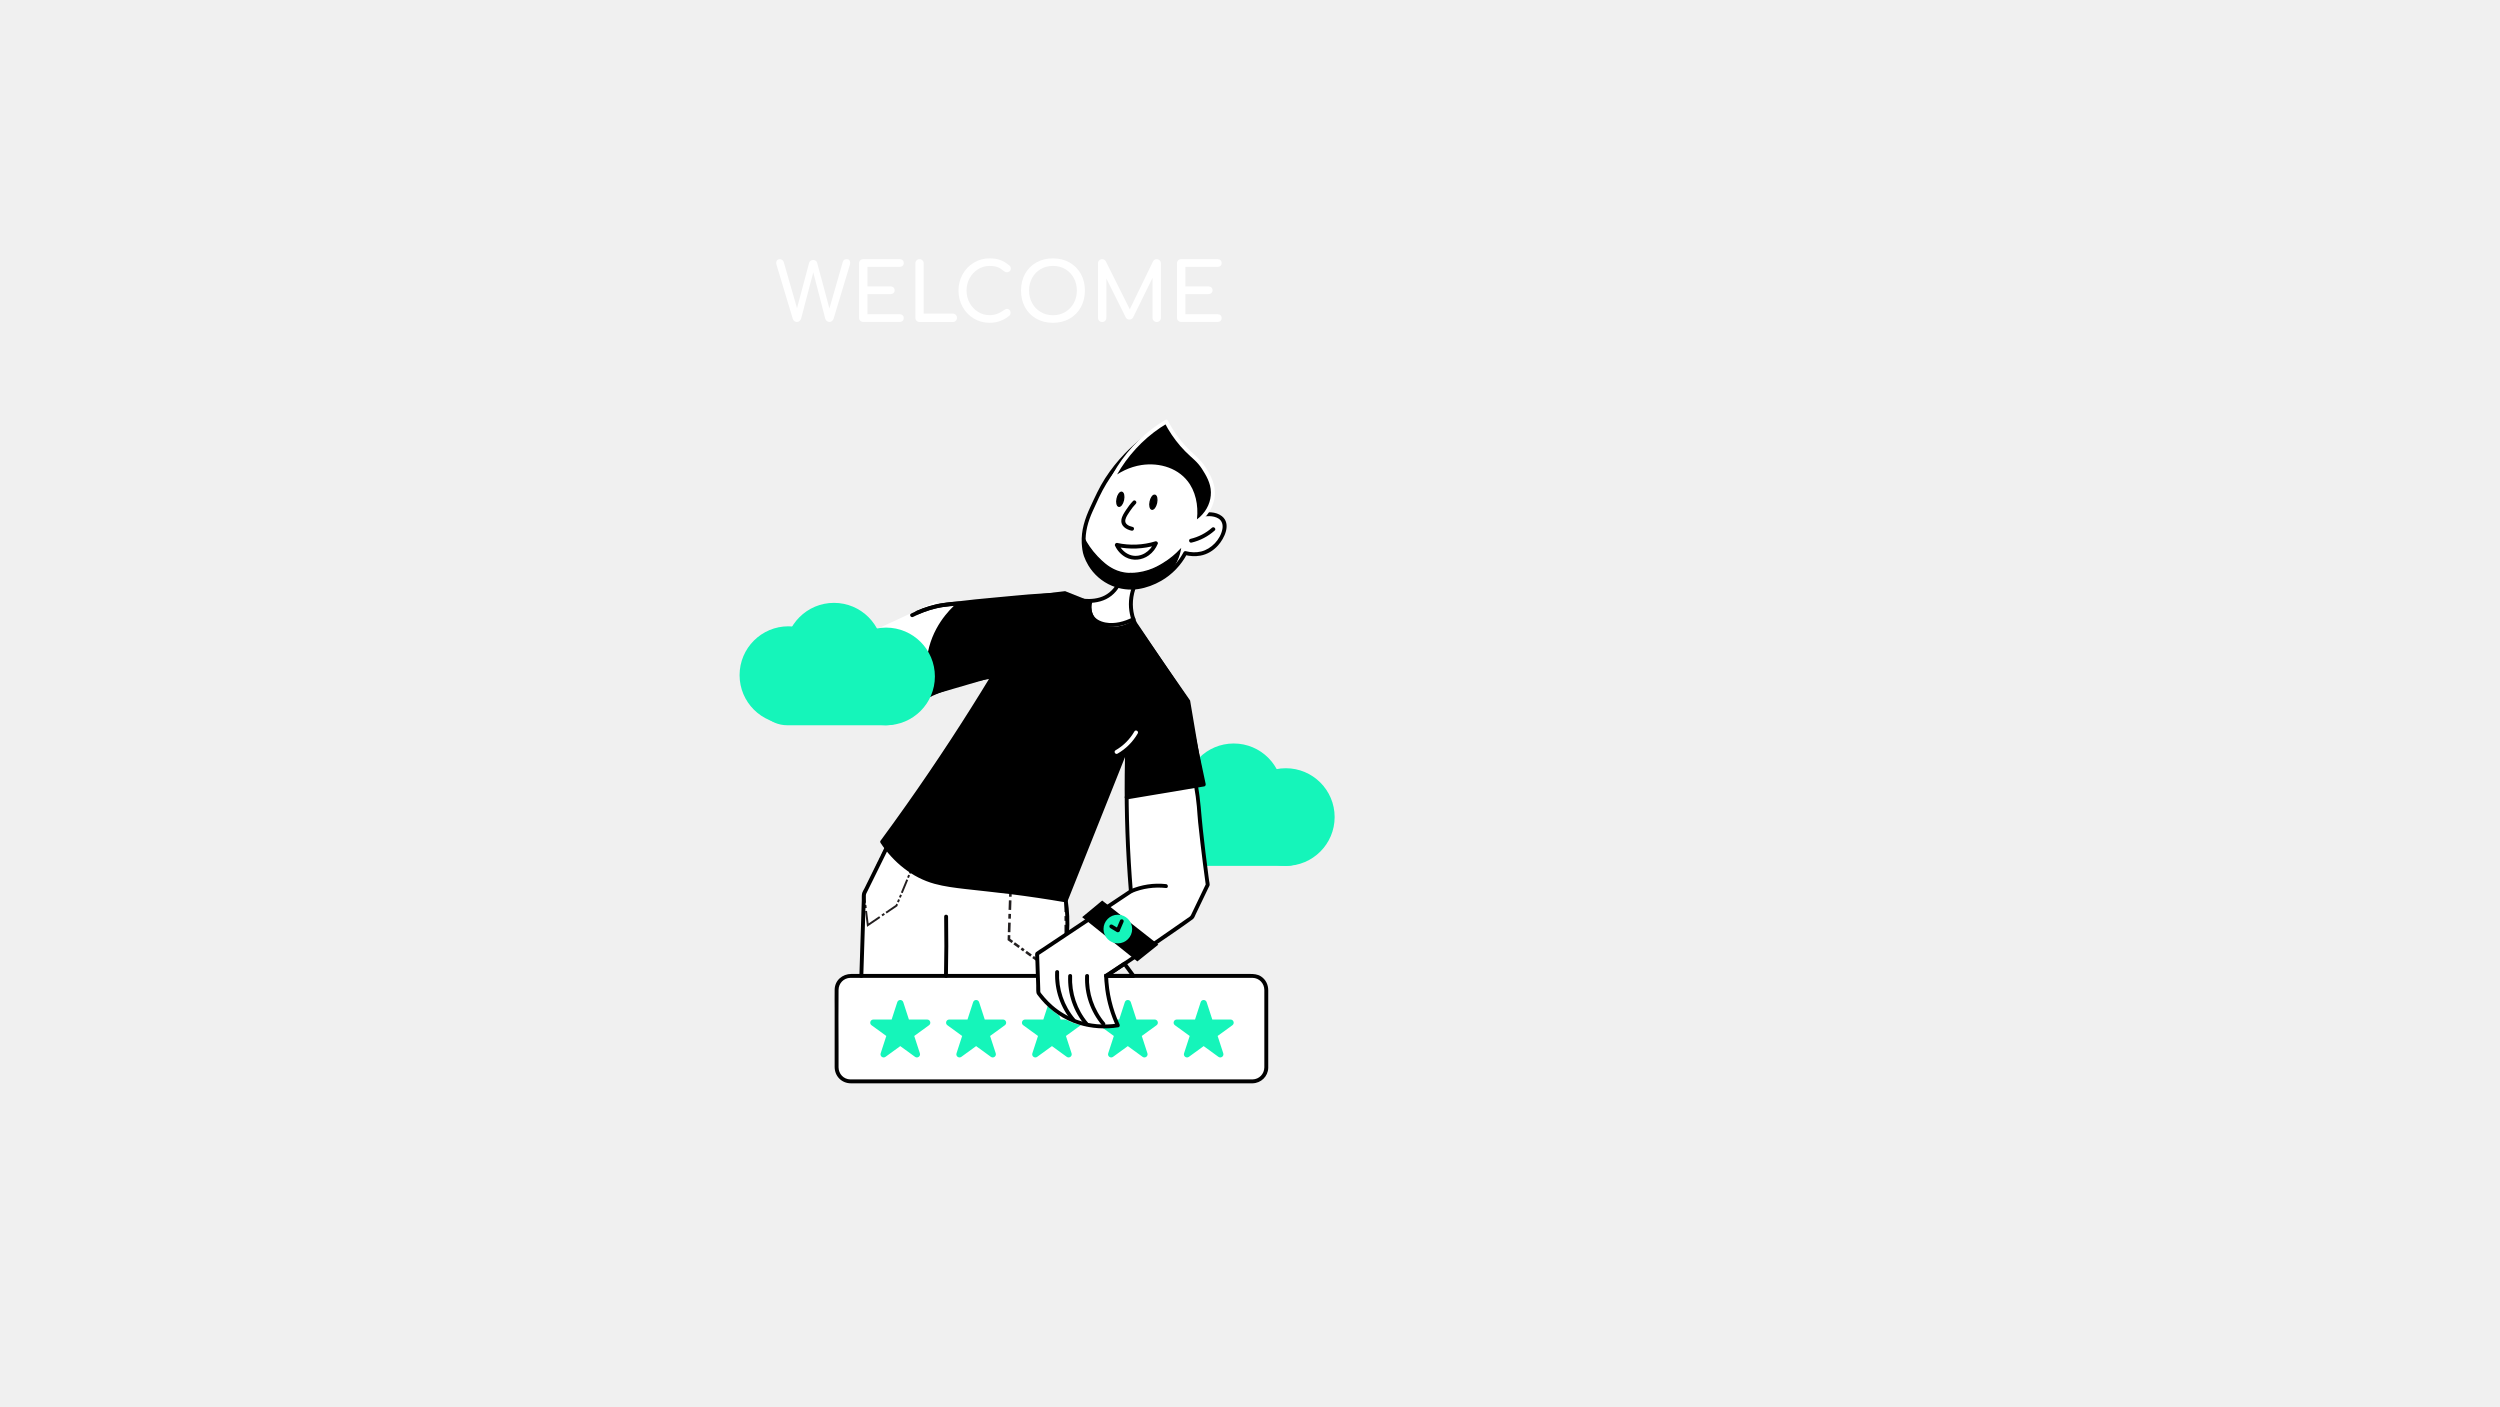
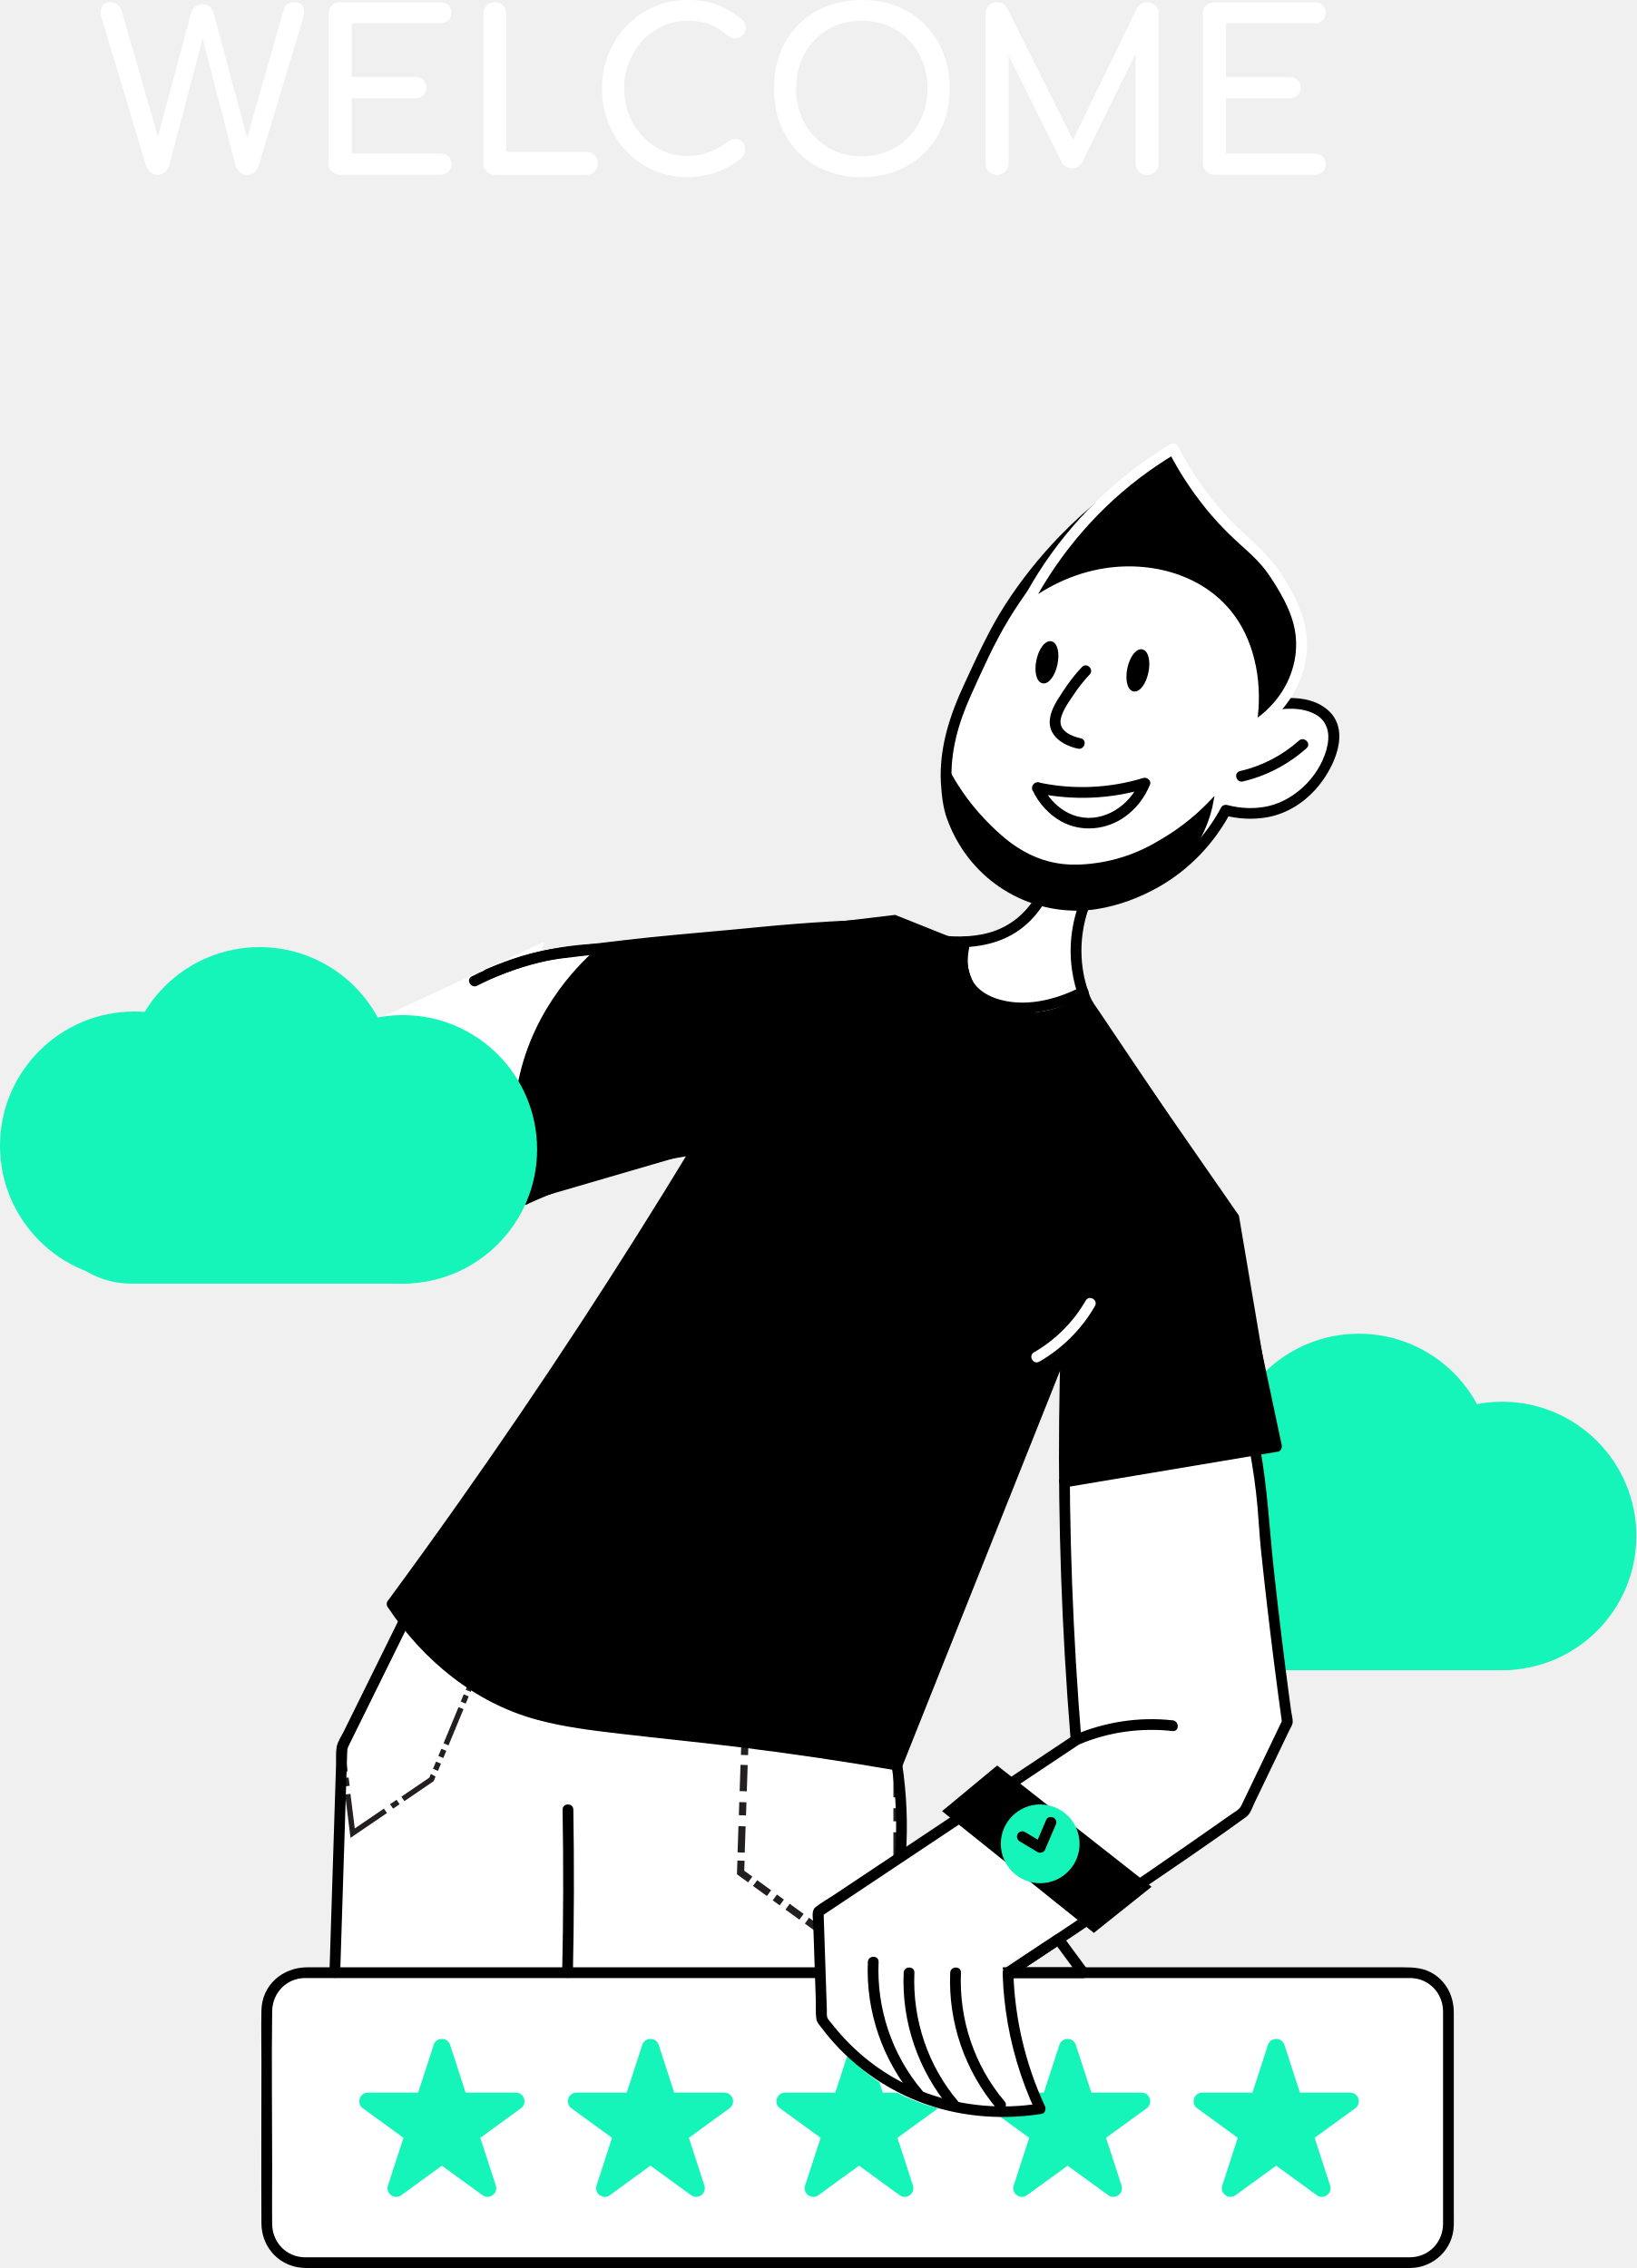
- <svg xmlns="http://www.w3.org/2000/svg" id="Layer_1" viewBox="0 0 1920 1080">
+ <svg xmlns="http://www.w3.org/2000/svg" id="Layer_1" viewBox="568 198.43 457 633.56">
  <defs>
    <style>.cls-1{stroke-width:1.06px;}.cls-1,.cls-2,.cls-3{stroke:#000;stroke-miterlimit:10;}.cls-4{fill:#fff;}.cls-5{fill:none;}.cls-6{fill:#231f20;}.cls-3{stroke-width:1.37px;}.cls-7{fill:#15f5ba;}</style>
  </defs>
  <circle class="cls-7" cx="987.5" cy="627.5" r="37.5" />
  <circle class="cls-7" cx="947.5" cy="608.5" r="37.5" />
  <circle class="cls-7" cx="912.5" cy="626.5" r="37.5" />
  <path class="cls-7" d="M887,613h125v27.37c0,13.59-11.04,24.63-24.63,24.63h-75.74c-13.59,0-24.63-11.04-24.63-24.63v-27.37h0Z" />
  <path class="cls-4" d="M681.5,648.5c45.83,13.83,91.67,27.67,137.5,41.5v27c-7,4.67-14,9.33-21,14-.33,6.33-.67,12.67-1,19h-136c.67-21,1.33-42,2-63,6.17-12.83,12.33-25.67,18.5-38.5Z" />
  <polygon class="cls-5" points="672.42 697.39 671.21 687.74 674.51 680.77 660.96 674.34 655.79 685.26 657.54 699.25 672.42 697.39" />
  <polygon class="cls-6" points="665.09 693.24 664.27 686.62 666.26 682.42 664.9 681.78 662.72 686.38 663.61 693.43 665.09 693.24" />
  <rect class="cls-6" x="663.98" y="695.08" width="1.5" height="2.35" transform="translate(-81.25 87.85) rotate(-7.13)" />
  <rect class="cls-6" x="665.67" y="678.71" width="2.35" height="1.5" transform="translate(-232.68 991.24) rotate(-64.65)" />
  <rect class="cls-5" x="661.5" y="660.2" width="21.81" height="15" transform="translate(-218.87 989.54) rotate(-64.65)" />
  <rect class="cls-6" x="666.52" y="666.95" width="11.75" height="1.5" transform="translate(-218.87 989.54) rotate(-64.65)" />
  <rect class="cls-6" x="667.46" y="674.93" width="2.35" height="1.5" transform="translate(-228.24 990.68) rotate(-64.65)" />
  <rect class="cls-6" x="675" y="659" width="2.35" height="1.5" transform="translate(-209.53 988.41) rotate(-64.65)" />
  <rect class="cls-5" x="685.38" y="653.95" width="15" height="10.67" transform="translate(-262.25 708.86) rotate(-46.55)" />
  <rect class="cls-6" x="692.13" y="656.4" width="1.5" height="5.75" transform="translate(-262.25 708.87) rotate(-46.55)" />
  <rect class="cls-6" x="688.99" y="655.74" width="1.5" height="1.15" transform="translate(-261.08 705.66) rotate(-46.55)" />
  <rect class="cls-6" x="695.25" y="661.67" width="1.5" height="1.15" transform="translate(-263.43 712.06) rotate(-46.55)" />
  <rect class="cls-5" x="684.5" y="673.14" width="20.29" height="15" transform="translate(-199.87 1062.26) rotate(-67.52)" />
  <rect class="cls-6" x="689.19" y="679.89" width="10.93" height="1.5" transform="translate(-199.87 1062.27) rotate(-67.52)" />
  <rect class="cls-6" x="696.69" y="672.3" width="2.19" height="1.5" transform="translate(-190.93 1060.45) rotate(-67.52)" />
  <rect class="cls-6" x="690.42" y="687.45" width="2.19" height="1.5" transform="translate(-208.78 1064.06) rotate(-67.52)" />
  <polygon class="cls-5" points="683.84 687.15 682.43 690.56 672.42 697.39 680.87 709.78 694.57 700.44 697.7 692.88 683.84 687.15" />
  <polygon class="cls-6" points="688.33 693.96 687.9 695.01 680.09 700.33 680.94 701.57 689.11 696 689.64 694.71 688.33 693.96" />
  <rect class="cls-6" x="688.93" y="691.05" width="2.19" height="1.5" transform="translate(-213.03 1064.9) rotate(-67.52)" />
  <rect class="cls-6" x="677.17" y="701.72" width="2.19" height="1.5" transform="translate(-277.87 504.18) rotate(-34.29)" />
  <polygon class="cls-6" points="687.7 655.38 688.73 654.29 681.26 647.22 676.82 656.59 678.18 657.24 681.74 649.74 687.7 655.38" />
  <polygon class="cls-6" points="698.06 670.47 699.45 671.05 701.41 666.31 697.65 662.75 696.62 663.85 699.63 666.69 698.06 670.47" />
  <polygon class="cls-6" points="665.87 699.53 664.38 699.72 665.89 711.83 676.07 704.9 675.22 703.66 667.08 709.2 665.87 699.53" />
  <rect class="cls-4" x="642.5" y="749.5" width="330" height="81" rx="10.57" ry="10.57" />
  <path d="M961.93,829h-307.96c-.3,0-.59,0-.89,0-5.15-.1-9.01-4.18-9.07-9.27-.07-5.4,0-10.81,0-16.21,0-14.42-.19-28.85,0-43.26.07-5.09,3.93-9.17,9.08-9.27.3,0,.59,0,.89,0h304.7c1.09,0,2.17-.02,3.26,0,5.18.1,9.04,4.22,9.07,9.33.01,1.88,0,3.75,0,5.63v48.67c0,1.7.02,3.4,0,5.1-.07,5.1-3.93,9.16-9.07,9.27-1.93.04-1.93,3.04,0,3,6.53-.14,11.88-5.26,12.07-11.85.04-1.37,0-2.75,0-4.13v-48.99c0-2.14,0-4.29,0-6.43-.01-4.3-1.85-8.24-5.49-10.65-2.74-1.81-5.71-1.95-8.81-1.95h-305.85c-6.93,0-12.72,4.91-12.85,12.08-.09,4.78,0,9.58,0,14.36,0,15.01-.07,30.02,0,45.03.03,7.05,5.35,12.49,12.44,12.53,1.82,0,3.64,0,5.46,0h303.02c1.93,0,1.93-3,0-3Z" />
  <path class="cls-4" d="M858,449c-1.08,2.11-3.45,6-8,9-7.6,5.02-15.65,3.85-17.64,3.5-.09,1.88-.43,12.85,7.64,20.5,8.38,7.94,22.4,9.04,34,2-1.55-2.39-5.98-9.89-5-20,.65-6.67,3.36-11.53,5-14-5.33-.33-10.67-.67-16-1Z" />
  <path class="cls-4" d="M832.28,417.22c-.84-14.2,5.54-24.79,8.71-32.13,14.02-32.55,39.21-50.17,51.16-57.38,8.21,8.56,17.39,19.76,25.75,33.91,4.13,7,7.49,13.74,10.23,20.01-2.18,4.7-4.36,9.4-6.54,14.1,7.2-1.66,14.4-.74,17.39,3.42,4.55,6.35-1.86,18.59-10.57,23.63-7.63,4.42-15.77,2.58-18.08,1.97-2,3.79-5.31,8.93-10.66,13.77-9.62,8.72-20.18,11.39-25.24,12.32-3.94.72-15.21,1.59-26.14-5.66-10.15-6.73-13.76-16.53-14.78-19.69-.45-1.9-1.01-4.77-1.22-8.28Z" />
  <path d="M833.78,417.22c-.47-8.61,1.84-16.75,5.36-24.53,3.28-7.25,6.49-14.53,10.63-21.34,7.73-12.71,17.9-23.83,29.58-33.01,4.32-3.39,8.86-6.5,13.56-9.34l-1.82-.23c11.54,12.07,21.44,25.65,29.32,40.37,2.32,4.33,4.45,8.75,6.42,13.25v-1.51c-2.18,4.7-4.36,9.4-6.54,14.1-.55,1.19.35,2.5,1.69,2.2,4.35-.97,9.7-1.4,13.7.99,2.92,1.75,3.71,4.98,3.11,8.17-1.49,7.99-8.45,15.29-16.3,17.21-3.86.94-7.94.76-11.77-.24-.62-.16-1.38.1-1.69.69-6.96,13.09-19.44,22.24-33.93,25.2-13.37,2.73-27.79-3.36-35.48-14.63-1.61-2.36-2.99-4.91-4.01-7.58-1.19-3.11-1.62-6.46-1.83-9.77-.12-1.92-3.12-1.93-3,0,.21,3.29.56,6.77,1.69,9.9.88,2.43,1.98,4.78,3.31,7,4.21,7.05,10.57,12.61,18.16,15.76,6.32,2.63,13.46,3.57,20.24,2.52,6.17-.95,12.25-3.23,17.64-6.33,8.39-4.82,15.26-12.03,19.8-20.56l-1.69.69c3.9,1.01,8,1.24,11.97.53,5.26-.94,9.92-3.81,13.48-7.75,4.98-5.51,10.47-16.68,3.02-22.57-4.73-3.73-11.66-3.37-17.21-2.13.56.73,1.13,1.47,1.69,2.2,1.26-2.72,2.52-5.44,3.78-8.15.58-1.25,1.16-2.5,1.74-3.75.33-.72.76-1.46,1.02-2.2.27-.77.16-1.15-.17-1.9-2.19-5.02-4.63-9.94-7.27-14.74-5.3-9.63-11.47-18.77-18.38-27.31-3.29-4.07-6.76-8-10.38-11.78-.45-.47-1.26-.57-1.82-.23-10.06,6.08-19.39,13.42-27.55,21.88-5.63,5.84-10.72,12.22-15.11,19.04-4.53,7.03-7.89,14.56-11.41,22.12-4.09,8.81-7.09,17.92-6.56,27.76.1,1.92,3.1,1.93,3,0Z" />
  <path class="cls-7" d="M693.71,769.67l4.33,13.33h14.02c2.34,0,3.32,3,1.42,4.38l-11.34,8.24,4.33,13.33c.72,2.23-1.83,4.08-3.72,2.7l-11.34-8.24-11.34,8.24c-1.9,1.38-4.45-.48-3.72-2.7l4.33-13.33-11.34-8.24c-1.9-1.38-.92-4.38,1.42-4.38h14.02s4.33-13.33,4.33-13.33c.72-2.23,3.88-2.23,4.6,0Z" />
  <path class="cls-7" d="M751.96,769.67l4.33,13.33h14.02c2.34,0,3.32,3,1.42,4.38l-11.34,8.24,4.33,13.33c.72,2.23-1.83,4.08-3.72,2.7l-11.34-8.24-11.34,8.24c-1.9,1.38-4.45-.48-3.72-2.7l4.33-13.33-11.34-8.24c-1.9-1.38-.92-4.38,1.42-4.38h14.02s4.33-13.33,4.33-13.33c.72-2.23,3.88-2.23,4.6,0Z" />
  <path class="cls-7" d="M810.21,769.67l4.33,13.33h14.02c2.34,0,3.32,3,1.42,4.38l-11.34,8.24,4.33,13.33c.72,2.23-1.83,4.08-3.72,2.7l-11.34-8.24-11.34,8.24c-1.9,1.38-4.45-.48-3.72-2.7l4.33-13.33-11.34-8.24c-1.9-1.38-.92-4.38,1.42-4.38h14.02s4.33-13.33,4.33-13.33c.72-2.23,3.88-2.23,4.6,0Z" />
  <path class="cls-7" d="M868.46,769.67l4.33,13.33h14.02c2.34,0,3.32,3,1.42,4.38l-11.34,8.24,4.33,13.33c.72,2.23-1.83,4.08-3.72,2.7l-11.34-8.24-11.34,8.24c-1.9,1.38-4.45-.48-3.72-2.7l4.33-13.33-11.34-8.24c-1.9-1.38-.92-4.38,1.42-4.38h14.02s4.33-13.33,4.33-13.33c.72-2.23,3.88-2.23,4.6,0Z" />
  <path class="cls-7" d="M926.71,769.67l4.33,13.33h14.02c2.34,0,3.32,3,1.42,4.38l-11.34,8.24,4.33,13.33c.72,2.23-1.83,4.08-3.72,2.7l-11.34-8.24-11.34,8.24c-1.9,1.38-4.45-.48-3.72-2.7l4.33-13.33-11.34-8.24c-1.9-1.38-.92-4.38,1.42-4.38h14.02s4.33-13.33,4.33-13.33c.72-2.23,3.88-2.23,4.6,0Z" />
  <rect class="cls-5" x="777.86" y="720.12" width="15" height="18.03" transform="translate(-266.11 936.15) rotate(-54.01)" />
  <rect class="cls-6" x="779.82" y="723.44" width="2" height="4.8" transform="translate(-265.31 931.11) rotate(-54.01)" />
  <rect class="cls-6" x="784.36" y="727.93" width="2" height="2.4" transform="translate(-266.1 936.16) rotate(-54.01)" />
  <rect class="cls-6" x="788.89" y="730.02" width="2" height="4.8" transform="translate(-266.89 941.18) rotate(-54.01)" />
  <rect class="cls-5" x="799.82" y="722.48" width="16.73" height="15" transform="translate(-268.96 569.35) rotate(-33.61)" />
  <rect class="cls-6" x="801.62" y="731.86" width="4.46" height="2" transform="translate(-271.28 567.44) rotate(-33.61)" />
  <rect class="cls-6" x="807.06" y="728.98" width="2.23" height="2" transform="translate(-268.96 569.36) rotate(-33.61)" />
  <rect class="cls-6" x="810.28" y="726.11" width="4.46" height="2" transform="translate(-266.64 571.25) rotate(-33.61)" />
  <rect class="cls-5" x="811" y="691.63" width="15" height="27.48" />
  <rect class="cls-6" x="817.5" y="710.26" width="2" height="7.32" />
  <rect class="cls-6" x="817.5" y="703.55" width="2" height="3.66" />
  <rect class="cls-6" x="817.5" y="693.18" width="2" height="7.32" />
  <rect class="cls-5" x="790.08" y="669.61" width="15" height="27.64" transform="translate(74.23 1444.98) rotate(-87.07)" />
  <rect class="cls-6" x="805.17" y="680.19" width="2" height="7.36" transform="translate(81.93 1453.98) rotate(-87.07)" />
  <rect class="cls-6" x="796.59" y="681.59" width="2" height="3.68" transform="translate(74.23 1444.99) rotate(-87.07)" />
  <rect class="cls-6" x="788.01" y="679.31" width="2" height="7.36" transform="translate(66.53 1436.02) rotate(-87.07)" />
  <rect class="cls-5" x="761.65" y="696.24" width="27.58" height="15" transform="translate(46.2 1455.25) rotate(-88.09)" />
  <rect class="cls-6" x="772.05" y="694.17" width="7.34" height="2" transform="translate(55.05 1447.25) rotate(-88.09)" />
  <rect class="cls-6" x="773.6" y="702.73" width="3.67" height="2" transform="translate(46.22 1455.25) rotate(-88.09)" />
  <rect class="cls-6" x="771.48" y="711.29" width="7.34" height="2" transform="translate(37.38 1463.23) rotate(-88.09)" />
  <polygon class="cls-6" points="799.95 734.28 801.06 735.94 796.85 738.74 792.78 735.78 793.96 734.16 796.91 736.3 799.95 734.28" />
  <polygon class="cls-6" points="817.52 719.78 819.52 719.78 819.52 723.67 816.28 725.82 815.17 724.14 817.52 722.59 817.52 719.78" />
  <polygon class="cls-6" points="812.52 685.18 812.62 683.18 819.51 683.53 819.51 690.41 817.51 690.41 817.51 685.43 812.52 685.18" />
  <polygon class="cls-6" points="776.92 688.72 774.92 688.66 775.17 681.27 782.52 681.64 782.42 683.65 777.1 683.37 776.92 688.72" />
  <polygon class="cls-6" points="778.11 722.66 776.93 724.27 773.81 722.01 773.94 718.17 775.95 718.23 775.85 721.01 778.11 722.66" />
  <path class="cls-4" d="M848,748c3,13.33,6,26.67,9,40-4.66.91-26.28,4.62-45-9-7.68-5.59-12.32-12.24-15-17-.33-10-.67-20-1-30l72-48c-1-25.33-2-50.67-3-76,18.33-1,36.67-2,55-3,2.33,24.67,4.67,49.33,7,74-4.33,9-8.67,18-13,27l-66,42Z" />
  <path d="M715.26,534.8c15.11-6.89,31.19-11.54,47.64-13.85-.56-.73-1.13-1.47-1.69-2.2-10.05,16.58-20.38,32.98-30.98,49.21-11.06,16.92-22.42,33.63-34.08,50.14-6.55,9.28-13.2,18.5-19.94,27.65-.3.4-.27,1.11,0,1.51,9.84,14.85,24.22,26.78,41.55,31.52,7.62,2.08,15.52,3.05,23.35,3.96,11.61,1.35,23.24,2.49,34.84,3.94,14.1,1.76,28.16,3.86,42.16,6.27.87.15,1.52-.23,1.85-1.05,12.31-30.86,24.61-61.72,36.92-92.58,3.44-8.63,6.88-17.25,10.32-25.88-.98-.13-1.96-.27-2.95-.4-.93,29.24-.57,58.51,1.11,87.71.46,7.92,1.01,15.84,1.65,23.75l.74-1.3-36,24c-6.07,4.05-12.15,8.1-18.22,12.15-2.96,1.98-5.93,3.95-8.89,5.93-1.41.94-2.81,1.88-4.22,2.81-1.53,1.02-3.25,1.95-4.67,3.11-1.23,1.01-.69,3.03-.64,4.45.06,1.75.12,3.51.18,5.26.12,3.6.24,7.19.36,10.79.06,1.67.11,3.33.17,5,.06,1.87-.11,3.94.19,5.79.15.92.84,1.63,1.39,2.37.66.86,1.33,1.71,2.03,2.55,7.63,9.1,17.82,15.94,29.16,19.48,9.77,3.05,20.23,3.65,30.32,2.05,1.04-.17,1.26-1.42.9-2.2-5.42-11.67-8.41-24.38-8.8-37.24l-.74,1.3c11.14-7.34,22.23-14.76,33.25-22.28,10.9-7.43,21.87-14.81,32.54-22.57,1.17-.85,1.64-2.54,2.25-3.81.77-1.6,1.54-3.21,2.31-4.81,1.42-2.96,2.85-5.93,4.27-8.89.73-1.52,1.46-3.04,2.19-4.57.35-.72.69-1.44,1.04-2.16.33-.68.86-1.44.9-2.2.05-.93-.28-2.04-.41-2.97-.18-1.3-.35-2.6-.53-3.89-1.6-11.98-3.06-23.99-4.36-36-1.22-11.2-1.74-22.42-3.76-33.53-.34-1.9-3.24-1.09-2.89.8.93,5.11,1.66,10.26,2.12,15.43.36,4.06.56,8.13.98,12.19,1.11,10.57,2.34,21.12,3.68,31.66.71,5.58,1.45,11.15,2.22,16.72l.15-1.16c-2.23,4.65-4.46,9.29-6.69,13.94-1.12,2.32-2.23,4.65-3.35,6.97-.5,1.04-1,2.08-1.5,3.12-.56,1.18-1.84,1.77-2.89,2.52-8.21,5.78-16.46,11.51-24.75,17.19s-16.78,11.43-25.22,17.06c-4.2,2.8-8.45,5.53-12.63,8.37-1.02.69-1.2,1.16-1.15,2.38.04,1.04.09,2.09.16,3.13.15,2.18.38,4.36.67,6.52,1.33,9.81,4.17,19.33,8.34,28.31l.9-2.2c-10.33,1.64-21.12.71-30.98-2.81-6.92-2.47-13.38-6.28-18.9-11.12-2.15-1.89-4.17-3.92-6.04-6.09-.73-.84-1.43-1.7-2.11-2.57-.31-.4-.77-.85-.98-1.31-.26-.56-.16-1.53-.18-2.29-.3-9.12-.61-18.25-.91-27.37l-.74,1.3c18.67-12.44,37.33-24.89,56-37.33,5.33-3.56,10.67-7.11,16-10.67.42-.28.79-.76.74-1.3-2.37-29.07-3.46-58.25-3.24-87.42.06-8.02.22-16.03.48-24.04.06-1.81-2.36-1.87-2.95-.4-12.31,30.86-24.61,61.72-36.92,92.58-3.44,8.63-6.88,17.25-10.32,25.88.62-.35,1.23-.7,1.85-1.05-24.12-4.16-48.37-7.07-72.68-9.74-14.62-1.6-29.71-3.1-42.64-10.68-10.02-5.87-18.38-14.24-24.78-23.88v1.51c12.03-16.34,23.78-32.9,35.22-49.66,11.19-16.4,22.1-33,32.71-49.78,5.78-9.13,11.46-18.32,17.06-27.56.75-1.24-.48-2.37-1.69-2.2-16.72,2.35-33,7.15-48.36,14.15-1.75.8-.23,3.39,1.51,2.59h0Z" />
  <path d="M836.05,461.1c-1.32,5.27-1.17,11.28,2.89,15.33,4.66,4.65,12.05,5.55,18.29,4.8,4.92-.6,9.62-2.19,14.03-4.43,1.72-.88.2-3.46-1.51-2.59-6.25,3.18-13.67,5.2-20.7,3.89-4.02-.75-8.45-2.8-10-6.82-1.16-3-.86-6.32-.1-9.38.47-1.87-2.42-2.67-2.89-.8h0Z" />
  <path d="M679.59,650.5c-3.01,6.1-6.01,12.19-9.02,18.29-1.47,2.97-2.93,5.95-4.4,8.92-.73,1.49-1.47,2.97-2.2,4.46-.66,1.33-1.73,2.86-1.96,4.33-.26,1.59-.11,3.35-.16,4.96-.06,1.74-.11,3.47-.17,5.21-.11,3.39-.22,6.78-.32,10.17-.21,6.61-.42,13.23-.63,19.84-.24,7.61-.48,15.21-.72,22.82-.06,1.93,2.94,1.93,3,0,.42-13.23.84-26.46,1.26-39.69.21-6.61.42-13.23.63-19.84.03-.83.03-1.66.08-2.48.04-.7.28-1.16.6-1.8.77-1.56,1.54-3.12,2.31-4.68,1.47-2.97,2.93-5.95,4.4-8.92,3.3-6.69,6.6-13.38,9.9-20.07.85-1.73-1.74-3.25-2.59-1.51h0Z" />
  <path d="M895.67,323.8c-6.34,3.78-14.3,9.39-22.23,17.51-10.03,10.26-16.21,20.63-19.94,28.19,17.94-15.21,42.2-14.57,55-1.83,12.74,12.69,9.13,32.42,8.76,34.25,1.27-.69,11.85-6.69,13.96-19.63,1.58-9.72-3.42-17.58-6.47-22.43-5.1-8.11-9.23-9.19-17.08-18.26-6.03-6.97-9.82-13.54-12-17.81Z" />
  <path class="cls-4" d="M894.91,322.51c-14.9,8.92-27.62,21.27-36.93,35.94-2.11,3.33-4.03,6.77-5.78,10.3-.77,1.56,1.04,2.92,2.36,1.82,10.87-9.14,26.05-13.55,39.91-9.4,6.13,1.84,11.81,5.45,15.64,10.64,3.83,5.19,5.76,11.53,6.25,17.92.2,2.66.19,5.35-.04,8.01-.13,1.52-.22,2.34-.51,3.8-.25,1.27,1.01,2.35,2.2,1.69,9.23-5.04,15.66-15.65,14.95-26.24-.47-6.93-3.77-13.17-7.55-18.85-3.63-5.46-8.8-9.3-13.33-13.93-6.08-6.22-11.14-13.42-15.12-21.15-.88-1.72-3.47-.2-2.59,1.51,3.3,6.42,7.36,12.45,12.07,17.92,2.42,2.81,5.04,5.43,7.79,7.92,2.12,1.92,4.28,3.81,6.14,6,1.95,2.27,3.54,4.85,5.04,7.43,1.66,2.85,3.06,5.84,3.88,9.05,1.74,6.87.11,14.06-3.96,19.8-2.28,3.21-5.36,6.05-8.83,7.95l2.2,1.69c1.98-10.02.72-21.54-4.79-30.26-7.89-12.48-23.26-17.07-37.32-14.91-8.95,1.38-17.26,5.48-24.16,11.28l2.36,1.82c7.36-14.89,18.06-28.06,31.28-38.16,3.31-2.53,6.78-4.86,10.35-7,1.66-.99.15-3.59-1.51-2.59Z" />
  <path d="M870.18,384.75c-2,2.09-3.73,4.38-5.31,6.8-1.52,2.32-3.27,4.84-3.65,7.65-.66,4.78,3.73,7.48,7.82,8.37,1.88.41,2.69-2.48.8-2.89-2.86-.63-6.48-2.23-5.51-5.78.63-2.3,2.16-4.37,3.46-6.33s2.83-3.94,4.52-5.7c1.34-1.39-.78-3.52-2.12-2.12h0Z" />
  <path class="cls-4" d="M857.7,418.47c4.05.88,9.63,1.65,16.23,1.25,5.56-.34,10.24-1.41,13.81-2.51-3.11,7.69-10.71,12.14-17.91,11-8.17-1.29-11.85-9.12-12.13-9.74Z" />
  <path d="M857.3,419.92c10.21,2.19,20.84,1.78,30.84-1.26l-1.85-1.85c-2.73,6.56-9.89,11.46-17.12,9.75-4.51-1.07-8.28-4.67-10.18-8.85-.8-1.76-3.38-.23-2.59,1.51,1.62,3.57,4.61,6.82,8.04,8.7,5.64,3.09,12.62,2.35,17.78-1.37,3.17-2.28,5.46-5.35,6.96-8.95.45-1.08-.85-2.15-1.85-1.85-9.48,2.89-19.55,3.34-29.24,1.26-1.88-.4-2.69,2.49-.8,2.89Z" />
  <path d="M915.09,416.73c6.62-1.55,12.73-4.77,17.8-9.29,1.44-1.29-.68-3.4-2.12-2.12-4.69,4.19-10.36,7.09-16.47,8.52-1.88.44-1.08,3.33.8,2.89h0Z" />
  <path class="cls-4" d="M858.26,578.8c6.44-3.7,11.83-9.09,15.54-15.54.96-1.68-1.63-3.19-2.59-1.51-3.46,6.01-8.45,11-14.46,14.46-1.67.96-.16,3.56,1.51,2.59h0Z" />
  <path d="M817.05,691.9c1.22,8.14,1.51,16.4.95,24.6-.13,1.93,2.87,1.92,3,0,.58-8.49.21-16.99-1.05-25.4-.29-1.9-3.18-1.09-2.89.8h0Z" />
  <path d="M725.12,703.94c.25,15.19.22,30.38-.12,45.56-.04,1.93,2.96,1.93,3,0,.33-15.19.37-30.38.12-45.56-.03-1.93-3.03-1.93-3,0h0Z" />
  <path d="M850.69,750.51c4.56-3.02,9.11-6.04,13.67-9.07-.68-.18-1.37-.36-2.05-.54,2.3,3.12,4.6,6.24,6.89,9.36.43-.75.86-1.5,1.3-2.26h-21c.25.93.5,1.86.76,2.8.15-.1.29-.19.44-.29,1.6-1.06.1-3.66-1.51-2.59-.15.1-.29.19-.44.29-1.21.8-.79,2.8.76,2.8h21c1.05,0,1.99-1.31,1.3-2.26-2.3-3.12-4.6-6.24-6.89-9.36-.46-.62-1.32-1.02-2.05-.54-4.56,3.02-9.11,6.04-13.67,9.07-1.6,1.06-.1,3.66,1.51,2.59h0Z" />
  <path d="M848.56,785.44c-8.45-9.98-12.76-22.9-12.19-35.94.08-1.93-2.92-1.93-3,0-.6,13.86,4.12,27.49,13.07,38.06,1.25,1.48,3.36-.66,2.12-2.12h0Z" />
  <path d="M835.56,785.44c-8.45-9.98-12.76-22.9-12.19-35.94.08-1.93-2.92-1.93-3,0-.6,13.86,4.12,27.49,13.07,38.06,1.25,1.48,3.36-.66,2.12-2.12h0Z" />
  <path d="M825.56,782.44c-8.45-9.98-12.76-22.9-12.19-35.94.08-1.93-2.92-1.93-3,0-.6,13.86,4.12,27.49,13.07,38.06,1.25,1.48,3.36-.66,2.12-2.12h0Z" />
  <path d="M895.5,679c-9.47-1.05-19.01.46-27.76,4.2-1.77.76-.24,3.34,1.51,2.59,8.25-3.53,17.33-4.78,26.24-3.8,1.92.21,1.9-2.79,0-3h0Z" />
  <path d="M734.44,463.44c-10.05,12.71-17.55,27.34-21.62,43.05-1.28,4.94-2.2,9.95-2.82,15.01-.24,1.91,2.77,1.89,3,0,2.09-16.87,8.11-33.1,17.38-47.33,1.93-2.96,3.99-5.84,6.18-8.61,1.18-1.5-.92-3.64-2.12-2.12h0Z" />
  <path d="M865.66,613.9c6.68-1.12,13.37-2.25,20.05-3.37,10.64-1.79,21.28-3.57,31.92-5.36,2.42-.41,4.85-.81,7.27-1.22.83-.14,1.2-1.12,1.05-1.85-3.63-17.11-7.26-34.22-10.89-51.33-1.04-4.89-2.07-9.78-3.11-14.67-.4-1.89-3.29-1.09-2.89.8,3.63,17.11,7.26,34.22,10.89,51.33,1.04,4.89,2.07,9.78,3.11,14.67.35-.62.7-1.23,1.05-1.85-6.68,1.12-13.37,2.25-20.05,3.37-10.64,1.79-21.28,3.57-31.92,5.36-2.42.41-4.85.81-7.27,1.22-1.9.32-1.09,3.21.8,2.89h0Z" />
  <ellipse class="cls-2" cx="885.82" cy="385.73" rx="5.5" ry="2.5" transform="translate(324.72 1172.26) rotate(-78.03)" />
  <ellipse class="cls-2" cx="860.43" cy="383.47" rx="5.5" ry="2.5" transform="translate(306.8 1145.63) rotate(-78.03)" />
  <path class="cls-1" d="M856.51,448.65c-2.92-.81-10.84-3.42-17.01-11.15-8.08-10.1-7.24-21.53-7-24,2.09,3.97,5.26,8.98,10,14,4.67,4.94,8.08,7.27,8.99,7.85,1.84,1.18,4.75,3,9.01,4.15,3.23.87,6.04,1.03,8,1,5.98,5.44,6.57,7.84,6,9-1.3,2.65-9.89,1.19-17.99-.85Z" />
  <path class="cls-1" d="M873.64,449.64c3.03.02,11.36-.32,19.41-6.07,10.53-7.51,12.85-18.72,13.3-21.17-3.1,3.25-7.51,7.2-13.45,10.73-2.49,1.48-5.89,3.5-10.79,5.09-5.48,1.78-10.29,2.22-13.61,2.28,1,1.54,2.01,3.2,3,5,.79,1.42,1.5,2.8,2.14,4.14Z" />
  <path class="cls-3" d="M873.5,737.5c-13.77-11.05-27.54-22.09-41.32-33.14,4.77-3.95,9.54-7.91,14.32-11.86l42,33-15,12Z" />
  <circle class="cls-7" cx="858.5" cy="713.5" r="11" />
  <path class="cls-4" d="M858.5,714.5c-1.67-1-3.33-2-5-3" />
  <path d="M859.26,713.2c-1.67-1-3.33-2-5-3-.67-.4-1.68-.17-2.05.54s-.18,1.62.54,2.05c1.67,1,3.33,2,5,3,.67.4,1.68.17,2.05-.54s.18-1.62-.54-2.05h0Z" />
  <path class="cls-4" d="M858.71,714.02c.93-2.17,1.86-4.35,2.79-6.52" />
  <path d="M860.01,714.78c.93-2.17,1.86-4.35,2.79-6.52.17-.39.27-.73.15-1.16-.1-.35-.36-.73-.69-.9-.64-.34-1.72-.23-2.05.54-.93,2.17-1.86,4.35-2.79,6.52-.17.39-.27.73-.15,1.16.1.35.36.73.69.9.64.34,1.72.23,2.05-.54h0Z" />
  <path class="cls-4" d="M652.29,199.78c.41.49.62,1.15.62,1.98,0,.62-.08,1.2-.25,1.73l-12.42,41.21c-.29.78-.71,1.41-1.27,1.88-.56.47-1.2.71-1.95.71s-1.4-.24-1.98-.71c-.58-.47-.99-1.08-1.24-1.82l-9.21-35.59-9.33,35.52c-.29.78-.71,1.41-1.27,1.88-.56.47-1.21.71-1.95.71s-1.4-.23-1.98-.68c-.58-.45-.99-1.07-1.24-1.85l-12.42-41.27c-.17-.54-.25-1.09-.25-1.67,0-.86.24-1.54.71-2.04.47-.49,1.12-.74,1.95-.74.74,0,1.39.21,1.95.62.56.41.96,1.01,1.21,1.79l10.13,35.21,9.33-34.84c.16-.62.54-1.13,1.11-1.54s1.24-.62,1.98-.62c.7,0,1.34.19,1.92.56.58.37.95.89,1.11,1.54l9.45,35.15,10.26-35.77c.21-.74.57-1.28,1.08-1.61.51-.33,1.2-.49,2.07-.49s1.44.25,1.85.74Z" />
  <path class="cls-4" d="M660.7,246.37c-.62-.62-.93-1.38-.93-2.29v-41.83c0-.95.31-1.72.93-2.32.62-.6,1.38-.9,2.29-.9h27.93c.95,0,1.71.28,2.29.83.58.56.87,1.29.87,2.19s-.29,1.57-.87,2.1-1.34.8-2.29.8h-24.71v15.01h17.73c.9,0,1.66.28,2.25.83s.9,1.27.9,2.13-.3,1.58-.9,2.13c-.6.56-1.35.83-2.25.83h-17.73v15.45h24.71c.95,0,1.71.27,2.29.8.58.54.87,1.24.87,2.1s-.29,1.64-.87,2.19-1.34.83-2.29.83h-27.93c-.91,0-1.67-.31-2.29-.93Z" />
  <path class="cls-4" d="M703.91,246.37c-.6-.62-.9-1.38-.9-2.29v-41.83c0-.91.31-1.67.93-2.29.62-.62,1.36-.93,2.22-.93s1.67.31,2.29.93.93,1.38.93,2.29v38.61h22.37c.91,0,1.67.31,2.29.93.62.62.93,1.38.93,2.29s-.31,1.67-.93,2.29-1.38.93-2.29.93h-25.58c-.91,0-1.66-.31-2.25-.93Z" />
  <path class="cls-4" d="M747.9,244.64c-3.64-2.18-6.52-5.17-8.62-8.96-2.1-3.79-3.15-7.97-3.15-12.54s1.05-8.68,3.15-12.45c2.1-3.77,4.97-6.75,8.62-8.96,3.65-2.2,7.67-3.3,12.08-3.3,3.13,0,5.84.41,8.12,1.24,2.29.82,4.6,2.18,6.95,4.08.5.37.82.75.99,1.14.16.39.25.85.25,1.39,0,.82-.3,1.5-.9,2.04-.6.54-1.29.8-2.07.8s-1.5-.27-2.16-.8c-1.69-1.44-3.34-2.48-4.94-3.12-1.61-.64-3.69-.96-6.24-.96-3.21,0-6.17.85-8.87,2.53-2.7,1.69-4.84,3.99-6.43,6.89-1.59,2.9-2.38,6.07-2.38,9.48s.79,6.63,2.38,9.51c1.59,2.88,3.73,5.17,6.43,6.86,2.7,1.69,5.65,2.53,8.87,2.53,3.96,0,7.74-1.36,11.37-4.08.7-.49,1.38-.74,2.04-.74.78,0,1.43.28,1.95.83.51.56.77,1.29.77,2.19s-.33,1.63-.99,2.29c-4.45,3.58-9.49,5.38-15.14,5.38-4.41,0-8.43-1.09-12.08-3.27Z" />
  <path class="cls-4" d="M795.91,244.76c-3.73-2.1-6.62-5.04-8.68-8.8-2.06-3.77-3.09-8.04-3.09-12.82s1.03-9.04,3.09-12.79c2.06-3.75,4.95-6.67,8.68-8.77,3.73-2.1,7.98-3.15,12.76-3.15s8.97,1.05,12.7,3.15c3.73,2.1,6.63,5.03,8.71,8.77,2.08,3.75,3.12,8.01,3.12,12.79s-1.04,9.05-3.12,12.82c-2.08,3.77-4.97,6.7-8.68,8.8s-7.95,3.15-12.73,3.15-9.03-1.05-12.76-3.15ZM818.12,239.6c2.8-1.67,4.98-3.94,6.55-6.83,1.56-2.88,2.35-6.09,2.35-9.64s-.78-6.75-2.35-9.64c-1.57-2.88-3.74-5.15-6.52-6.8-2.78-1.65-5.94-2.47-9.48-2.47s-6.7.82-9.48,2.47c-2.78,1.65-4.95,3.91-6.52,6.8-1.57,2.88-2.35,6.1-2.35,9.64s.78,6.75,2.35,9.64c1.57,2.88,3.75,5.16,6.55,6.83,2.8,1.67,5.95,2.5,9.45,2.5s6.65-.83,9.45-2.5Z" />
  <path class="cls-4" d="M890.65,199.97c.62.62.93,1.38.93,2.29v41.83c0,.91-.32,1.67-.96,2.29s-1.39.93-2.25.93-1.67-.31-2.29-.93c-.62-.62-.93-1.38-.93-2.29v-30.71l-14.95,30.46c-.7,1.07-1.63,1.61-2.78,1.61-1.36,0-2.35-.64-2.96-1.92l-14.77-29.59v30.15c0,.91-.31,1.67-.93,2.29-.62.62-1.38.93-2.29.93s-1.67-.31-2.29-.93-.93-1.38-.93-2.29v-41.83c0-.91.31-1.67.93-2.29.62-.62,1.38-.93,2.29-.93,1.24,0,2.18.58,2.84,1.73l18.35,36.76,17.85-36.76c.66-1.15,1.61-1.73,2.84-1.73.91,0,1.67.31,2.29.93Z" />
  <path class="cls-4" d="M904.86,246.37c-.62-.62-.93-1.38-.93-2.29v-41.83c0-.95.31-1.72.93-2.32.62-.6,1.38-.9,2.29-.9h27.93c.95,0,1.71.28,2.29.83.58.56.87,1.29.87,2.19s-.29,1.57-.87,2.1c-.58.54-1.34.8-2.29.8h-24.71v15.01h17.73c.91,0,1.66.28,2.25.83.6.56.9,1.27.9,2.13s-.3,1.58-.9,2.13c-.6.56-1.35.83-2.25.83h-17.73v15.45h24.71c.95,0,1.71.27,2.29.8.58.54.87,1.24.87,2.1s-.29,1.64-.87,2.19c-.58.56-1.34.83-2.29.83h-27.93c-.91,0-1.67-.31-2.29-.93Z" />
  <path class="cls-4" d="M734,464c-4.59,7.15-9.59,16.17-14,27-4.56,11.2-7.3,21.47-9,30-14.33-3.67-28.67-7.33-43-11-2.33-5.33-4.67-10.67-7-16,.97-2.13,1.95-4.27,2.91-6.41l56.01-26.07c-.31,1.16-.61,2.32-.92,3.48,5-.33,10-.67,15-1Z" />
  <path d="M916.95,560.1c-.82-4.2-1.66-8.4-2.54-12.6-.42-2.03-.86-4.06-1.29-6.08-.22-1-.44-2.01-.66-3.01-.21-.95-.31-2.03-.8-2.87-1.12-1.93-2.52-3.74-3.76-5.59s-2.41-3.59-3.62-5.39c-2.46-3.66-4.92-7.32-7.38-10.98-4.88-7.25-9.75-14.5-14.62-21.75-2.41-3.59-4.83-7.18-7.24-10.77-.97-1.44-2.06-2.81-2.68-4.44-.48-1.26-.89-2.56-1.23-3.87-1.92-7.42-1.34-15.44,1.68-22.5.4-.94.1-1.84-.9-2.2-3.67-1.33-7.33-2.67-11-4-.81-.29-1.58.34-1.85,1.05-1.96,5.21-5.71,9.67-10.67,12.24-4.85,2.52-10.66,2.99-16.04,2.55-5.09-.42-9.52-2.22-13.95-4.61-1-.54-2.42-.23-3.52-.19-1.49.06-2.99.13-4.48.2-3.48.16-6.97.35-10.45.55-6.7.4-13.38.92-20.05,1.58-10.27,1.03-20.57,1.83-30.84,2.9-8.16.85-16.31,1.92-24.46,2.87-7.27.84-14.16,3.13-20.86,6.01-1.77.76-.24,3.35,1.51,2.59,6.08-2.61,12.46-4.77,19.05-5.56,7.26-.88,14.54-1.74,21.8-2.58,10.98-1.27,22.02-2.04,33.02-3.14,6.45-.65,12.89-1.18,19.36-1.57,3.57-.22,7.15-.41,10.73-.58,1.49-.07,2.98-.14,4.48-.2.56-.02,1.11-.05,1.67-.07.32-.01.63-.03.95-.04.27-.01,1.32.15.57-.17.74.31,1.44.84,2.16,1.21,1.07.55,2.17,1.04,3.29,1.48,2.81,1.12,5.74,1.83,8.74,2.19,6.15.73,12.86.14,18.45-2.64,5.86-2.91,10.14-8.17,12.42-14.23-.62.35-1.23.7-1.85,1.05,3.67,1.33,7.33,2.67,11,4l-.9-2.2c-2.77,6.46-3.8,13.5-2.83,20.48.42,3.02,1.18,5.98,2.32,8.8.67,1.66,1.75,3.07,2.74,4.55,1.25,1.86,2.51,3.73,3.76,5.59,9.98,14.85,19.96,29.69,29.95,44.54.74,1.1,1.49,2.21,2.23,3.31.74,1.1.96,2.13,1.25,3.42.51,2.33,1.01,4.66,1.51,6.99,1.02,4.82,1.99,9.64,2.93,14.48.37,1.89,3.26,1.09,2.89-.8h0Z" />
  <path d="M734,464c-4.54,4.07-19.08,18.15-22,41-1.61,12.64.96,22.99,3,29,16-4.67,32-9.33,48-14-28.33,42.33-56.67,84.67-85,127,4.66,6.97,12.56,16.73,25,24,17.07,9.98,31.82,8.89,61,12,13.09,1.39,32.01,3.94,55,9,15.67-39.67,31.33-79.33,47-119-.33,13-.67,26-1,39l60-9c-3.67-21.67-7.33-43.33-11-65-14.33-20.67-28.67-41.33-43-62-10.49,7.4-22.98,6.59-29,0-4.55-4.98-4.19-11.91-4-14-6.67-2.67-13.33-5.33-20-8-28,3.33-56,6.67-84,10Z" />
  <path d="M660.47,492.17c-.52,1.14-.46,1.61-.07,2.65l1.26,3.37c1.11,2.97,2.22,5.93,3.34,8.9.32.86.63,1.72.96,2.57.69,1.78,3.32,1.91,4.98,2.38,6.22,1.74,12.47,3.39,18.75,4.95,7.11,1.77,14.25,3.42,21.41,4.97l-1.1-1.45c.25,4.77,1.34,9.37,3.2,13.76.32.75,1.41.9,2.05.54.78-.44.85-1.31.54-2.05-1.65-3.88-2.58-8.04-2.8-12.24-.03-.63-.44-1.3-1.1-1.45-14.78-3.19-29.46-6.86-44-11,.35.35.7.7,1.05,1.05-2-5.33-4-10.67-6-16l-.15,1.16.26-.58c.79-1.75-1.8-3.27-2.59-1.51h0Z" />
  <path d="M736.5,462c-12.79.25-25.36,3.39-36.76,9.2-1.72.88-.2,3.47,1.51,2.59,10.92-5.58,22.99-8.56,35.24-8.8,1.93-.04,1.93-3.04,0-3h0Z" />
  <path d="M734.44,463.44c-10.05,12.71-17.55,27.34-21.62,43.05-1.28,4.94-2.2,9.95-2.82,15.01-.24,1.91,2.77,1.89,3,0,2.09-16.87,8.11-33.1,17.38-47.33,1.93-2.96,3.99-5.84,6.18-8.61,1.18-1.5-.92-3.64-2.12-2.12h0Z" />
  <path class="cls-4" d="M858.26,578.8c6.44-3.7,11.83-9.09,15.54-15.54.96-1.68-1.63-3.19-2.59-1.51-3.46,6.01-8.45,11-14.46,14.46-1.67.96-.16,3.56,1.51,2.59h0Z" />
  <circle class="cls-7" cx="680.5" cy="519.5" r="37.5" />
  <circle class="cls-7" cx="640.5" cy="500.5" r="37.5" />
  <circle class="cls-7" cx="605.5" cy="518.5" r="37.5" />
  <path class="cls-7" d="M580,505h125v27.37c0,13.59-11.04,24.63-24.63,24.63h-75.74c-13.59,0-24.63-11.04-24.63-24.63v-27.37h0Z" />
</svg>
